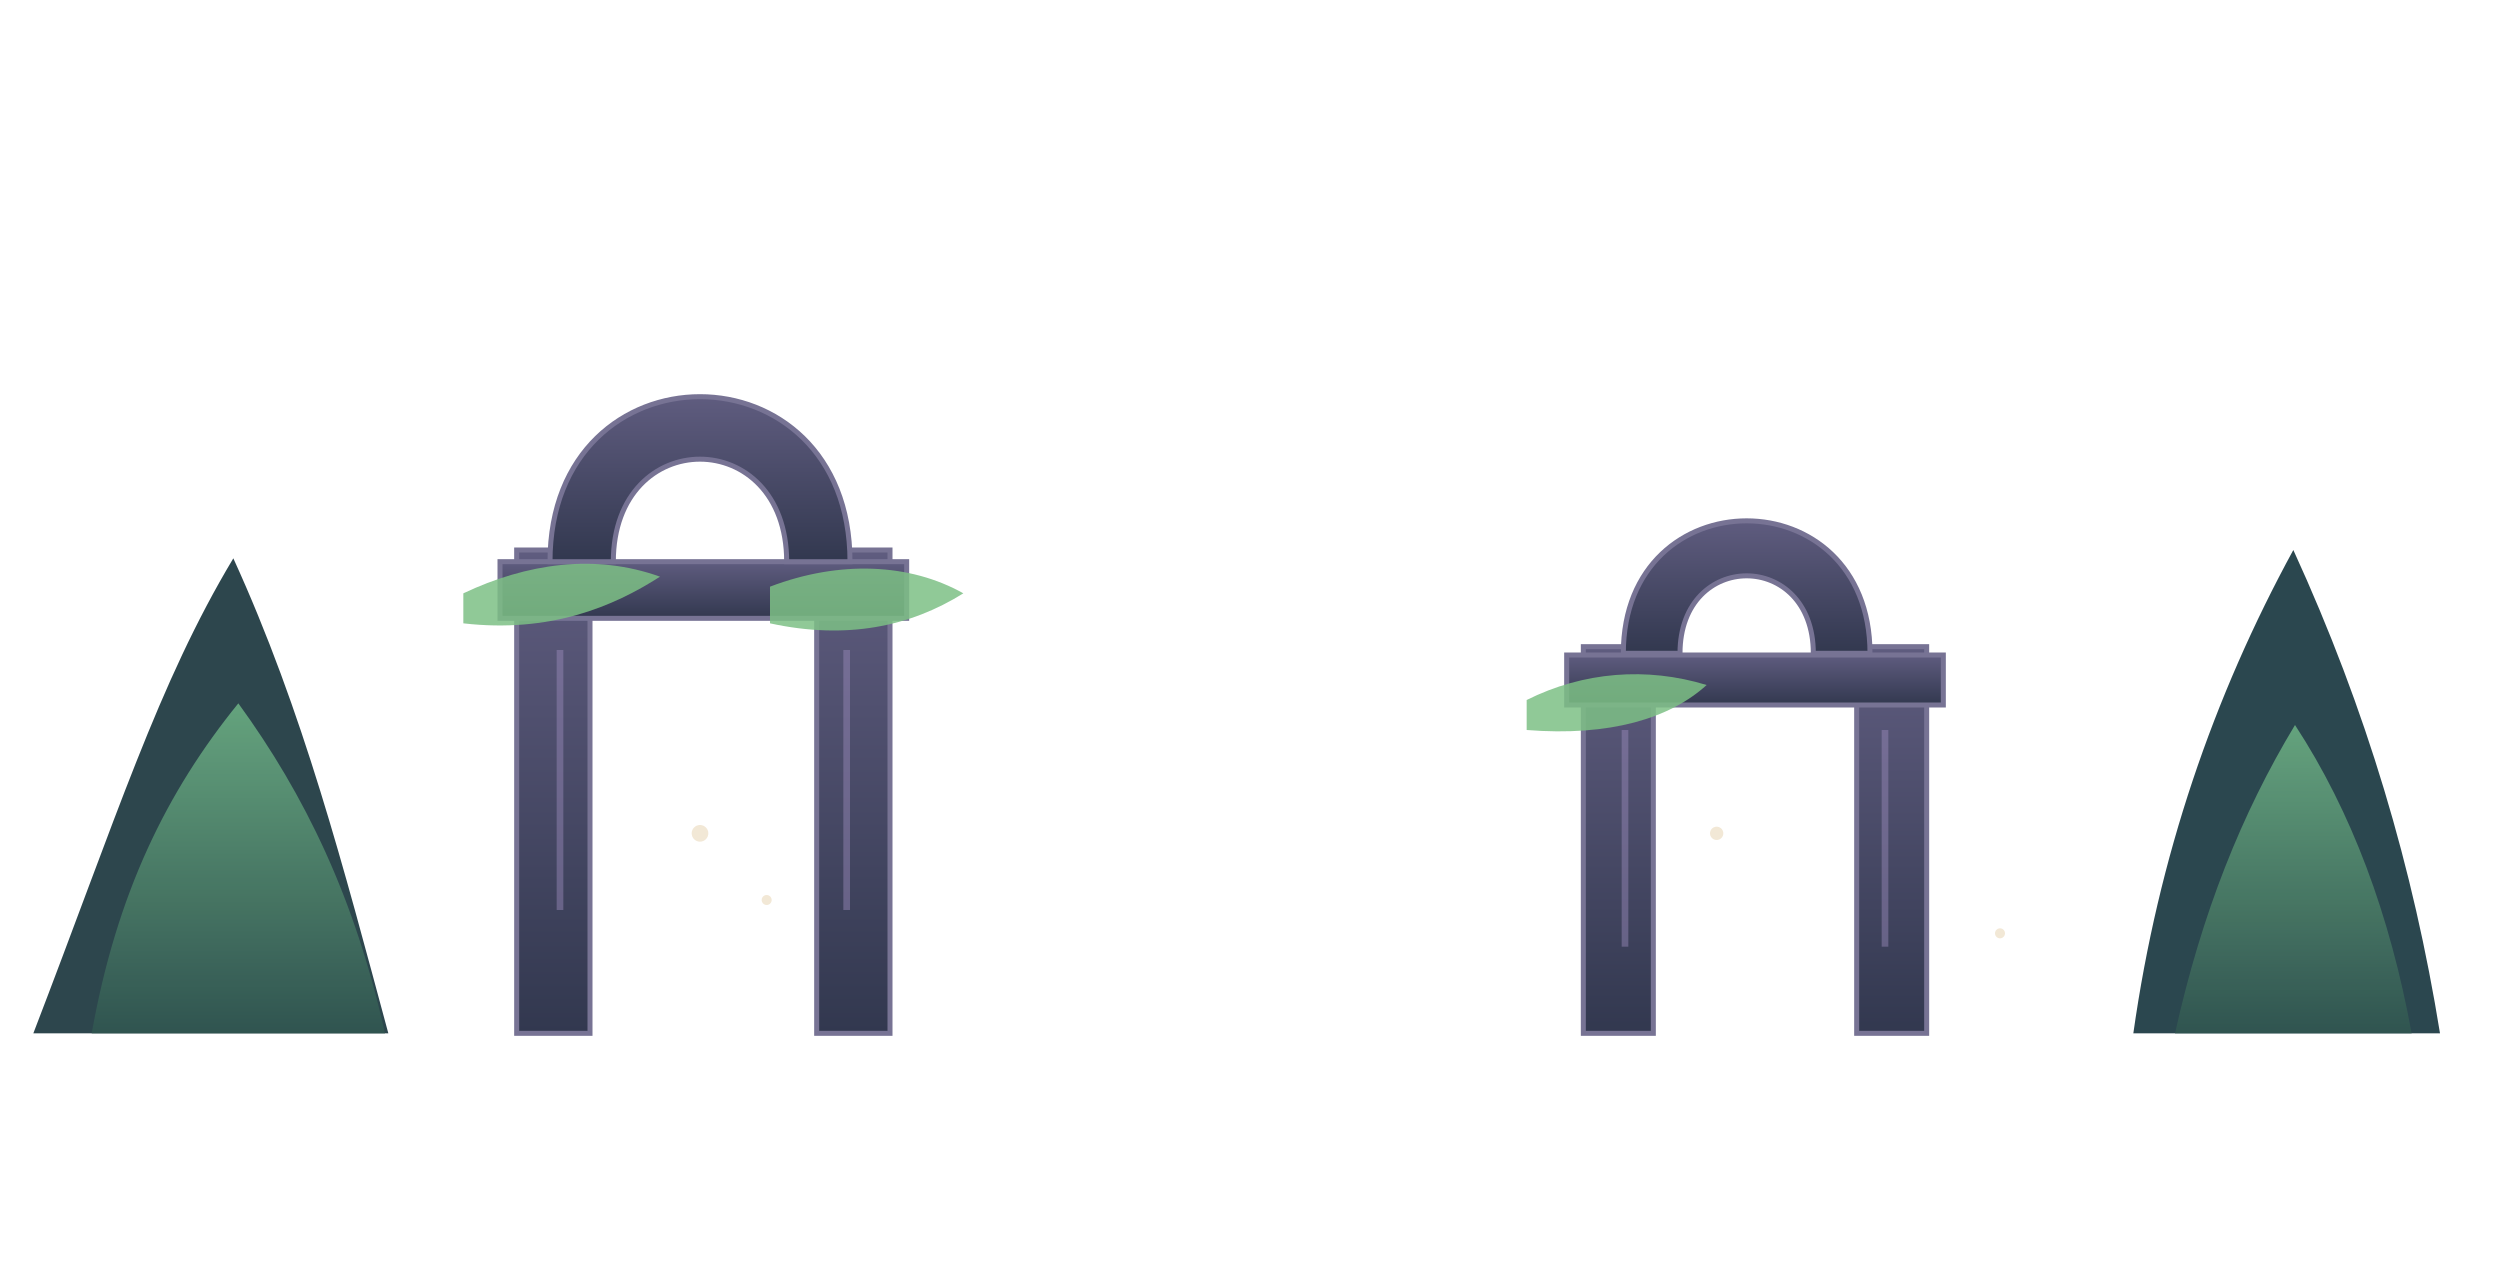
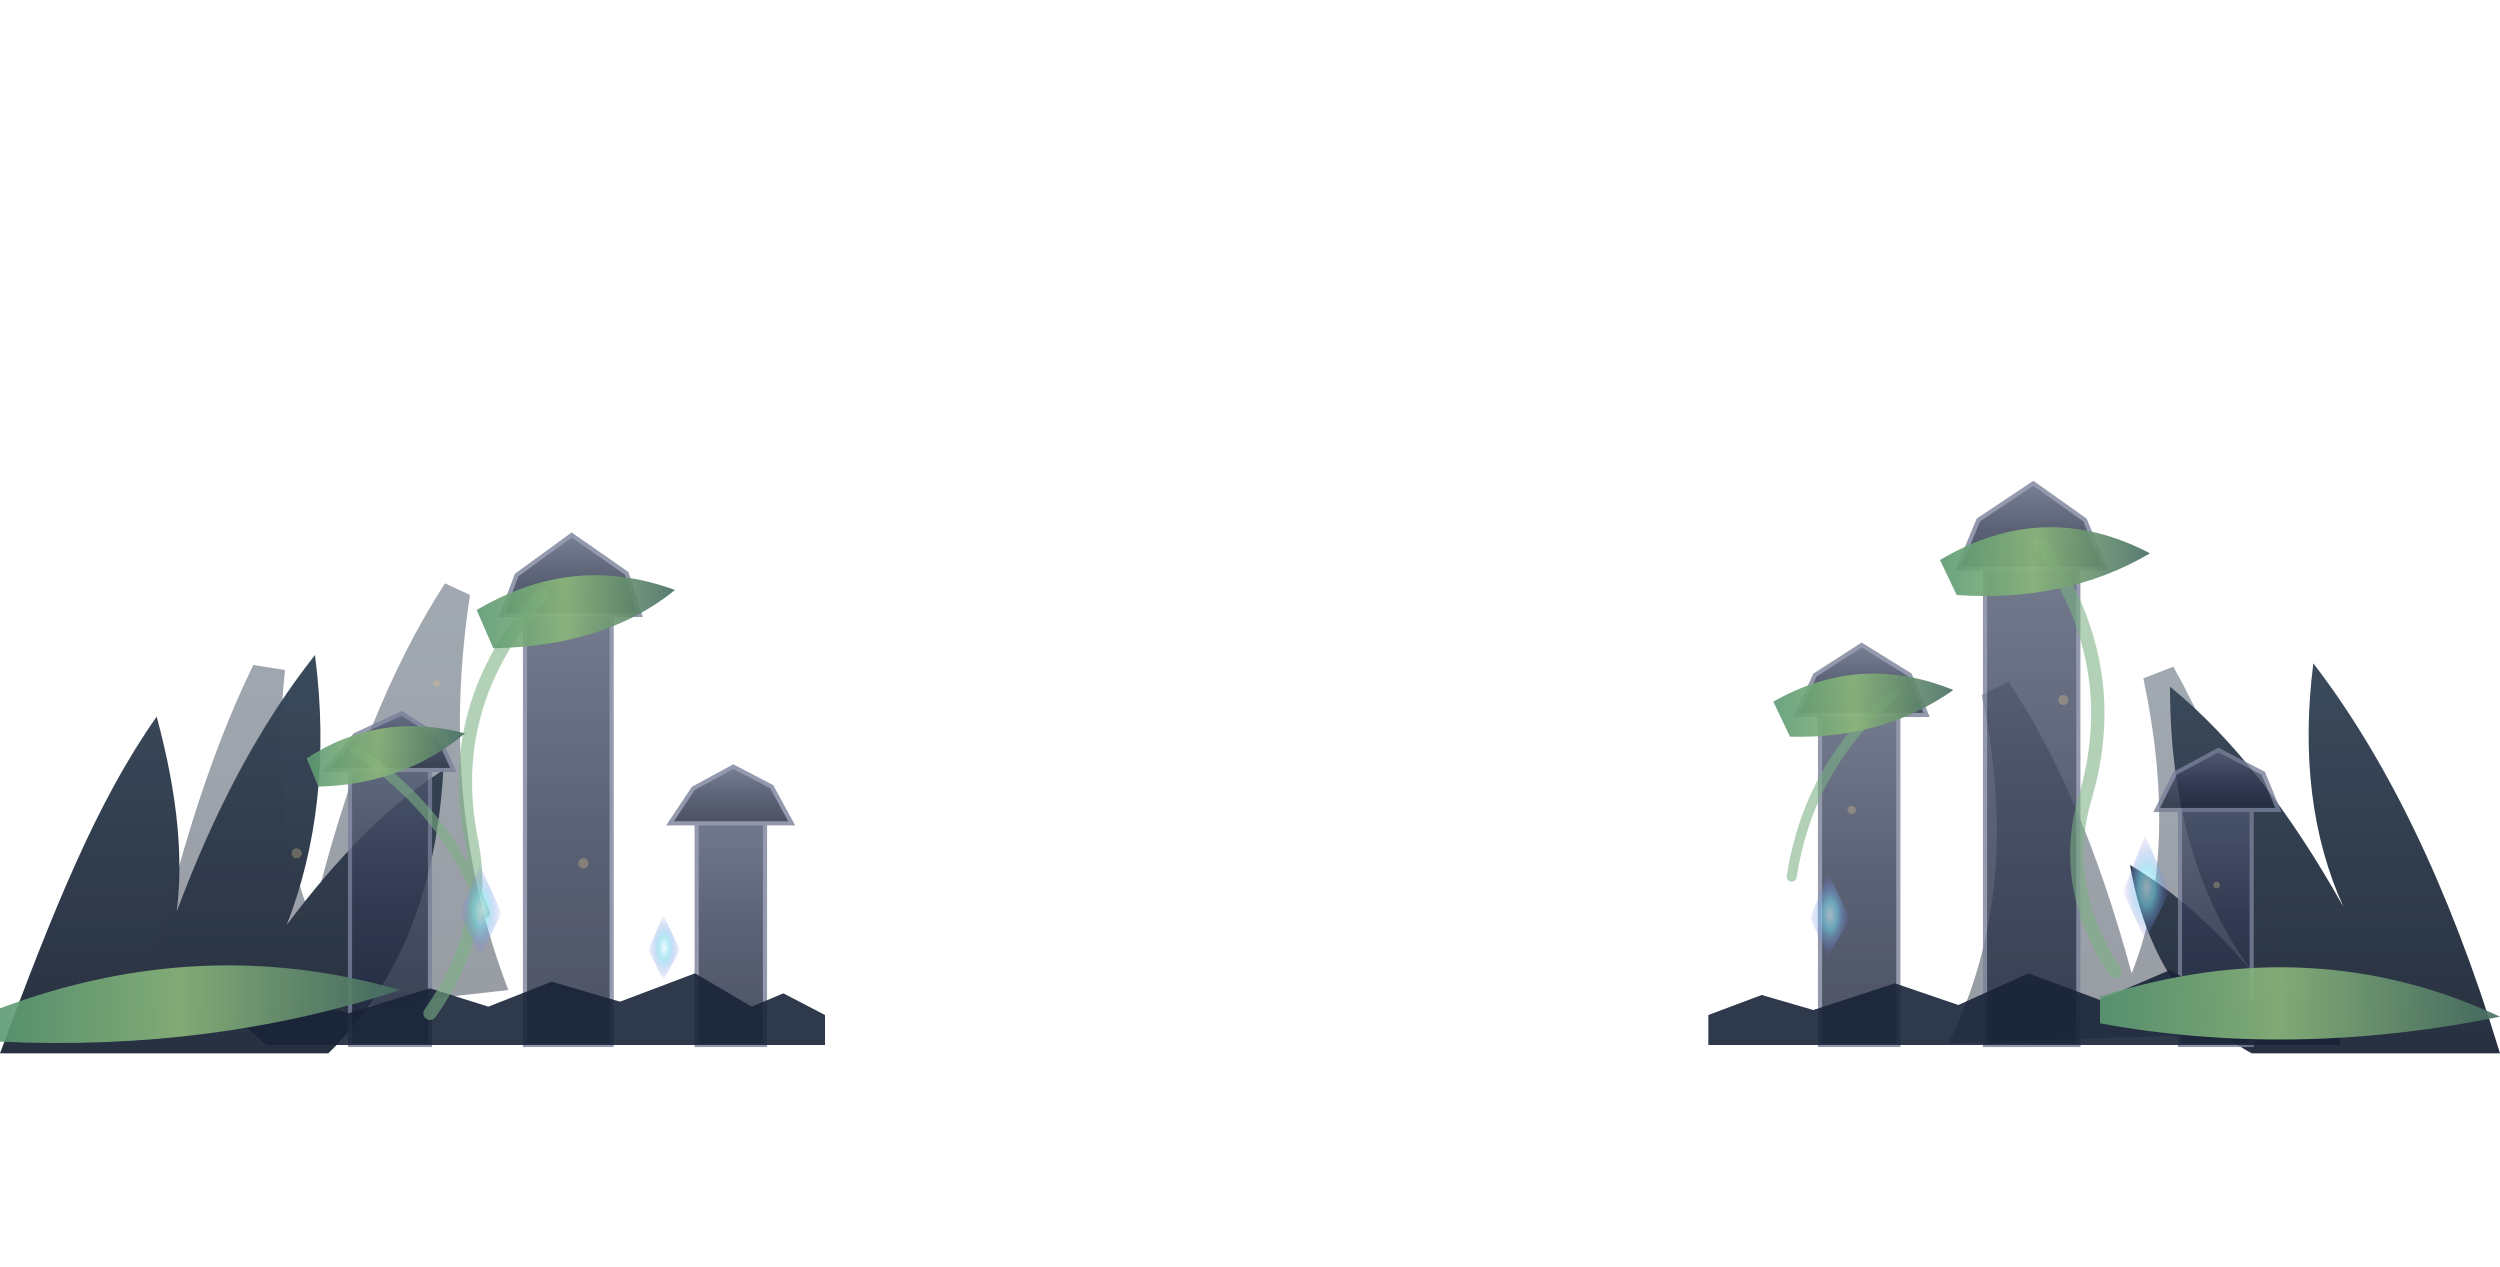
<svg xmlns="http://www.w3.org/2000/svg" width="1500" height="760" viewBox="0 0 1500 760">
  <defs>
+     <linearGradient id="tree" x1="0" y1="0" x2="0" y2="1">
+       <stop stop-color="#26374a" />
+       <stop offset="1" stop-color="#101a2b" />
+     </linearGradient>
    <linearGradient id="stone" x1="0" y1="0" x2="0" y2="1">
-       <stop stop-color="#5f5c7f" />
-       <stop offset="1" stop-color="#32384f" />
+       <stop stop-color="#566078" />
+       <stop offset=".52" stop-color="#343c55" />
+       <stop offset="1" stop-color="#1d263b" />
    </linearGradient>
-     <linearGradient id="leaf" x1="0" y1="0" x2="0" y2="1">
-       <stop stop-color="#5e9f78" />
-       <stop offset="1" stop-color="#284d49" />
+     <linearGradient id="moss" x1="0" y1="0" x2="1" y2="0">
+       <stop stop-color="#5b9972" />
+       <stop offset=".45" stop-color="#8bb77b" />
+       <stop offset="1" stop-color="#466d62" />
    </linearGradient>
+     <radialGradient id="crystal">
+       <stop stop-color="#dff7ff" />
+       <stop offset=".35" stop-color="#78d9ee" />
+       <stop offset="1" stop-color="#6e61d6" stop-opacity=".08" />
+     </radialGradient>
  </defs>
-   <g opacity=".96">
-     <path d="M20 620C70 490 95 410 140 335c42 92 66 185 93 285Z" fill="#243e46" />
-     <path d="M55 620c15-84 45-145 88-198 40 55 70 117 88 198Z" fill="url(#leaf)" />
-     <path d="M1280 620c15-106 48-202 96-290 44 96 72 191 88 290Z" fill="#223f48" />
-     <path d="M1305 620c16-72 40-132 72-185 34 52 57 114 70 185Z" fill="url(#leaf)" />
+   <g opacity=".9" fill="url(#tree)">
+     <path d="M0 632c32-86 58-151 94-202 13 48 16 86 12 117 22-59 49-111 83-154 8 62 1 116-17 162 30-40 61-72 94-93-4 73-28 130-69 170Z" />
+     <path d="M1500 632c-31-102-69-178-112-234-7 55-1 104 18 146-32-57-66-101-104-132 0 73 18 132 54 177-25-31-51-54-78-70 9 52 33 91 73 113Z" />
+     <path d="M84 619c18-91 41-165 68-220l19 3c-6 57-1 107 16 150 20-84 47-151 80-202l15 7c-13 85-5 164 23 237Z" opacity=".48" />
+     <path d="M1377 619c-16-87-40-160-73-219l-18 7c15 71 12 129-7 177-20-74-45-132-74-175l-16 8c17 79 10 149-20 209Z" opacity=".48" />
  </g>
-   <g fill="url(#stone)" stroke="#777394" stroke-width="3">
-     <path d="M310 620V330h44v290Zm180 0V330h44v290Z" />
-     <path d="M300 337h244v34H300Z" />
-     <path d="M330 337c0-132 180-132 180 0h-38c0-82-104-82-104 0Z" />
-     <path d="M950 620V388h42v232Zm164 0V388h42v232Z" />
-     <path d="M940 393h226v30H940Z" />
-     <path d="M974 392c0-106 148-106 148 0h-34c0-62-80-62-80 0Z" />
+   <g fill="url(#stone)" stroke="#79809a" stroke-width="2.5" opacity=".8">
+     <path d="M210 627V455l22-18 26 16v174Z" />
+     <path d="M196 462h76l-9-20-22-14-28 13Z" />
+     <path d="M315 627V360l25-17 27 17v267Z" />
+     <path d="M301 369h83l-8-25-33-23-33 24Z" />
+     <path d="M418 627V487l19-14 22 15v139Z" />
+     <path d="M402 494h73l-12-22-23-12-24 13Z" />
+     <path d="M1092 627V420l22-16 25 16v207Z" />
+     <path d="M1078 429h78l-10-24-29-18-28 18Z" />
+     <path d="M1191 627V330l27-20 29 20v297Z" />
+     <path d="M1175 341h88l-12-29-31-22-33 22Z" />
+     <path d="M1308 627V478l20-14 23 15v148Z" />
+     <path d="M1294 486h73l-9-22-27-14-26 14Z" />
  </g>
-   <g stroke="#9c8cbc" stroke-width="4" opacity=".45">
-     <path d="M336 390v156m172-156v156M975 438v130m156-130v130" />
+   <g fill="#182338" opacity=".9">
+     <path d="M160 627h335v-18l-25-13-19 8-34-20-45 17-41-12-38 15-35-11-49 15-29-9-40 11Z" />
+     <path d="M1025 627h379v-18l-35-15-28 10-39-22-42 18-43-16-42 19-38-13-49 16-31-9-32 12Z" />
  </g>
-   <g fill="#7cbf85" opacity=".85">
-     <path d="M278 356c38-18 79-24 118-10-28 18-66 34-118 28Z" />
-     <path d="M462 352c42-16 84-14 116 4-32 20-70 28-116 18Z" />
-     <path d="M916 420c34-17 72-20 108-9-22 20-58 31-108 27Z" />
+   <g fill="none" stroke="#7ab083" stroke-linecap="round" opacity=".58">
+     <path d="M325 357c-40 45-53 94-42 148 7 35-1 69-25 103" stroke-width="8" />
+     <path d="M1224 326c34 48 43 99 27 153-10 34-5 69 18 104" stroke-width="8" />
+     <path d="M213 450c37 24 63 57 78 98" stroke-width="6" />
+     <path d="M1137 416c-34 28-55 65-62 110" stroke-width="6" />
  </g>
-   <g fill="#d7b67d" opacity=".32">
-     <circle cx="420" cy="500" r="5" />
-     <circle cx="460" cy="540" r="3" />
-     <circle cx="1030" cy="500" r="4" />
-     <circle cx="1200" cy="560" r="3" />
+   <g fill="url(#moss)" opacity=".9">
+     <path d="M184 455c29-19 61-24 95-15-24 20-53 31-88 32Z" />
+     <path d="M286 366c39-23 78-27 119-12-27 22-63 34-109 35Z" />
+     <path d="M1064 421c35-20 71-22 108-7-27 19-59 29-98 28Z" />
+     <path d="M1164 336c42-25 84-26 126-4-34 20-73 28-116 25Z" />
+     <path d="M0 605c80-30 160-34 240-11-73 24-153 35-240 31Z" />
+     <path d="M1260 598c85-27 165-23 240 12-83 17-164 18-240 4Z" />
+   </g>
+   <g fill="url(#crystal)" opacity=".58">
+     <path d="m276 548 12-29 13 29-13 26Z" />
+     <path d="m389 570 9-21 10 21-10 18Z" />
+     <path d="m1086 551 11-27 13 27-13 23Z" />
+     <path d="m1274 535 13-34 15 34-15 29Z" />
+   </g>
+   <g fill="#e7c78c" opacity=".32">
+     <circle cx="178" cy="512" r="3" />
+     <circle cx="262" cy="410" r="2" />
+     <circle cx="350" cy="518" r="3" />
+     <circle cx="1111" cy="486" r="2.5" />
+     <circle cx="1238" cy="420" r="3" />
+     <circle cx="1330" cy="531" r="2" />
  </g>
</svg>
